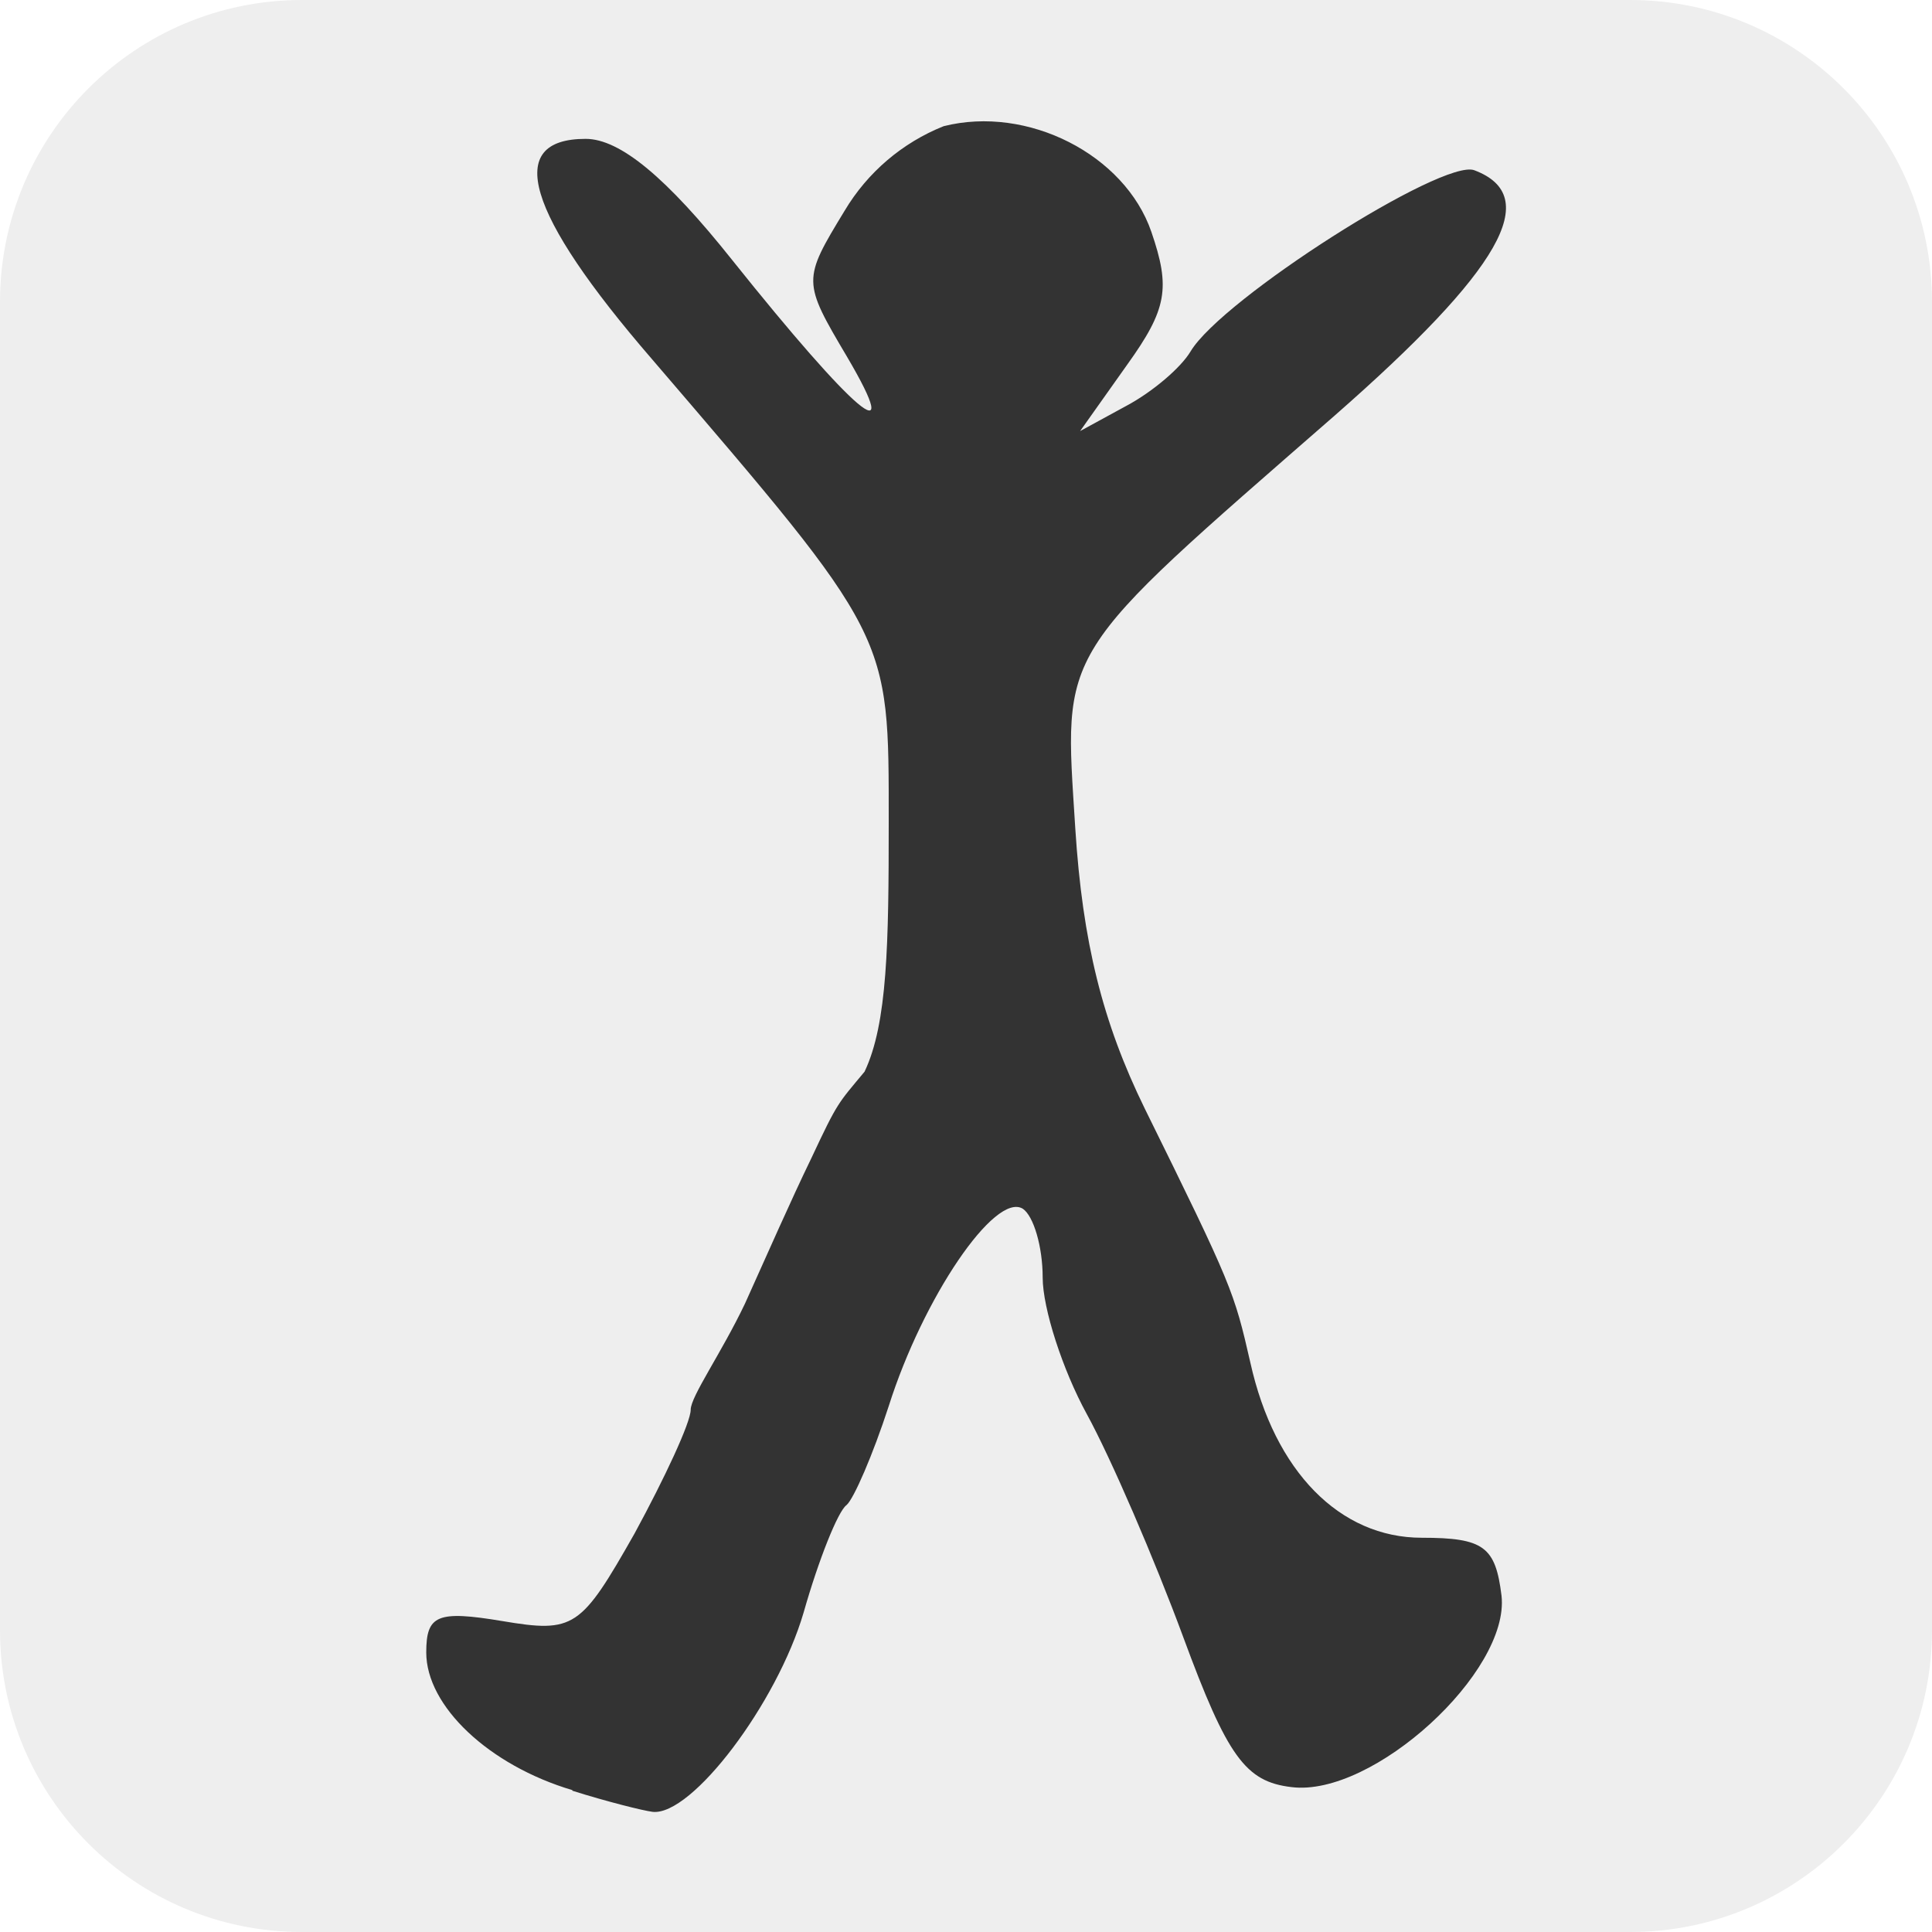
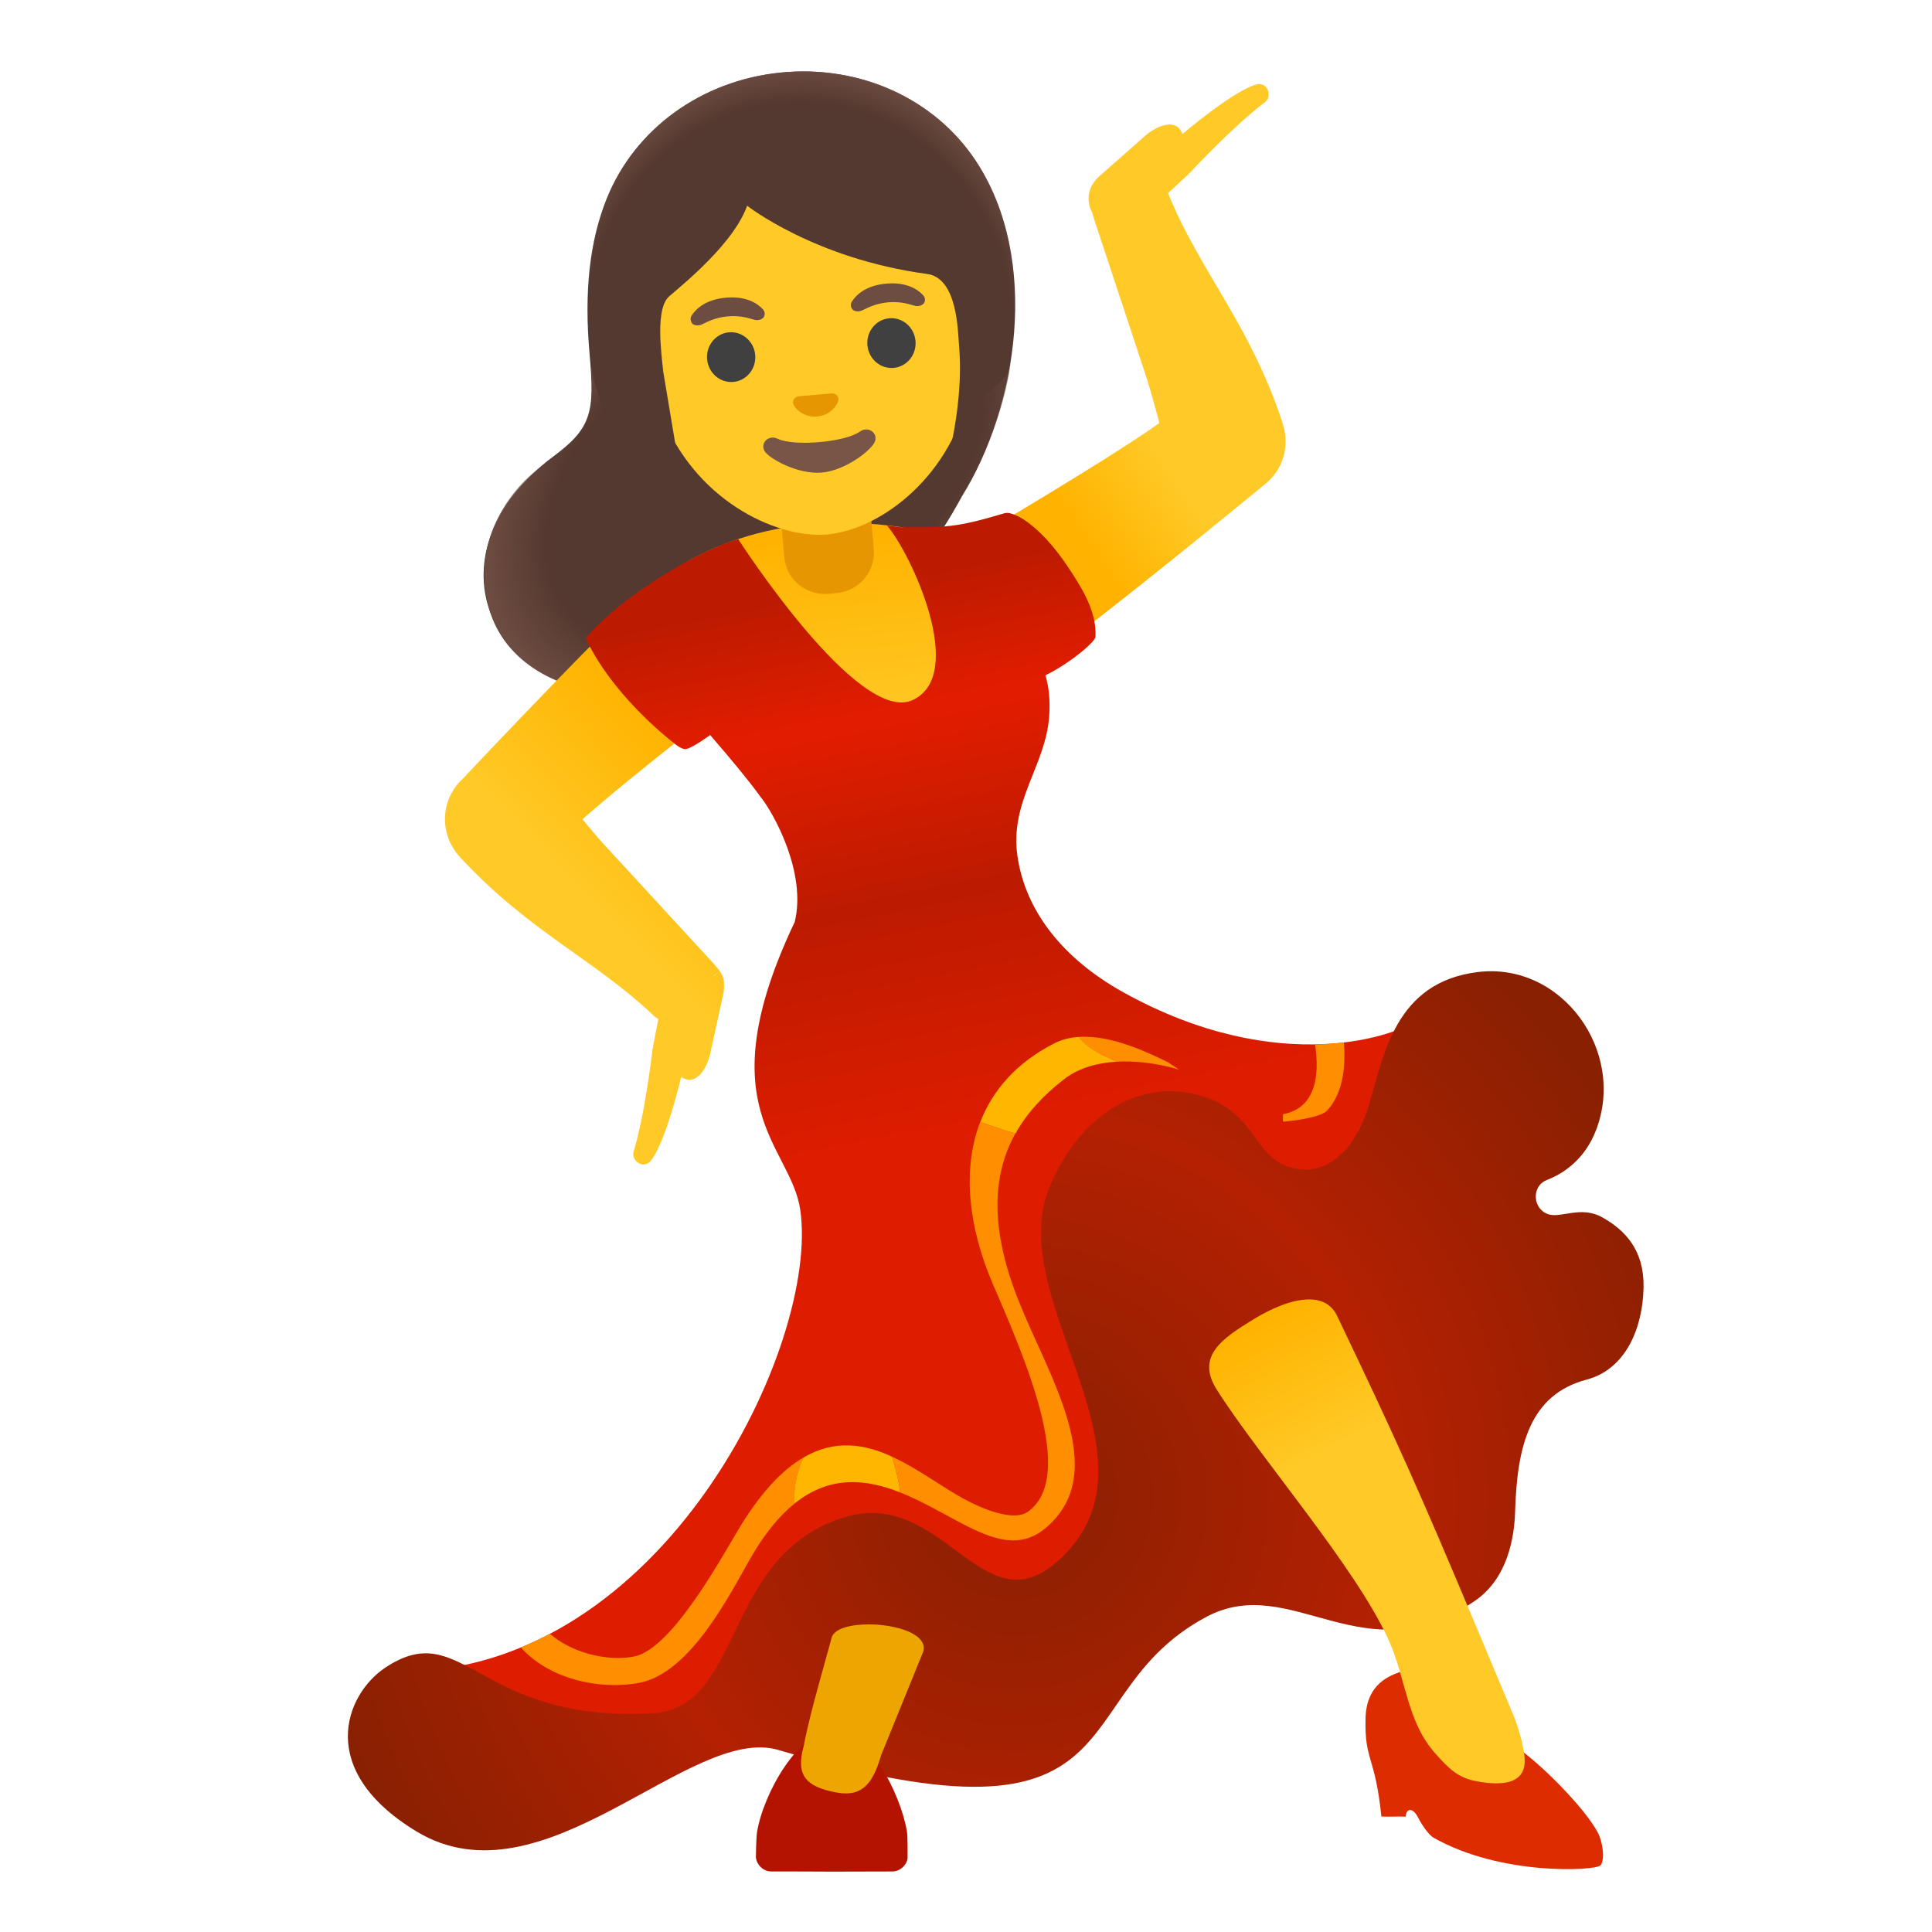
- <svg xmlns="http://www.w3.org/2000/svg" width="32" height="32" viewBox="0 0 32 32">
-   <rect width="32" height="32" rx="5" ry="5" fill="#eee" />
-   <path d="M9.48 29.65c-1.38-.41-2.42-1.39-2.42-2.28 0-.62.18-.7 1.26-.52 1.19.2 1.3.12 2.19-1.45.5-.92.93-1.84.93-2.05 0-.22.51-.94.9-1.76.37-.82.76-1.71 1.1-2.41.44-.94.44-.9.88-1.43.38-.8.4-2.12.4-4.13 0-3.13.05-3.04-3.92-7.67C8.7 3.52 8.35 2.3 9.7 2.3c.57 0 1.34.64 2.43 2.01 2.03 2.54 2.87 3.25 1.9 1.6-.74-1.25-.74-1.27-.04-2.42a3.36 3.36 0 0 1 1.64-1.4c1.39-.35 3 .47 3.44 1.75.32.93.26 1.28-.4 2.2l-.78 1.1.77-.42c.43-.23.9-.63 1.06-.9.52-.87 4.18-3.2 4.7-3 1.14.43.44 1.65-2.31 4.06-4.64 4.05-4.49 3.81-4.3 6.84.12 1.88.45 3.21 1.15 4.64 1.45 2.94 1.48 3.03 1.75 4.21.4 1.8 1.48 2.9 2.84 2.9 1.03 0 1.22.15 1.32.96.14 1.26-2.13 3.34-3.48 3.17-.76-.09-1.06-.5-1.79-2.48-.48-1.3-1.2-2.97-1.6-3.7-.4-.73-.73-1.75-.73-2.26s-.15-1.02-.33-1.14c-.46-.28-1.65 1.47-2.22 3.27-.26.8-.58 1.54-.7 1.64-.14.1-.46.9-.71 1.78-.44 1.5-1.85 3.37-2.5 3.3-.16-.02-.76-.17-1.33-.35z" fill="#333" />
+ <svg xmlns="http://www.w3.org/2000/svg" xmlns:xlink="http://www.w3.org/1999/xlink" viewBox="0 0 128 128" style="enable-background:new 0 0 128 128" xml:space="preserve">
+   <path style="fill:#543930" d="M64.65 10.66c-2.74-4.14-7.7-6.38-12.94-5.85-5.24.53-9.65 3.73-11.51 8.34-1.13 2.81-1.51 6.17-1.14 10.29.34 3.88.17 4.9-2.45 6.84-3.87 2.89-5.44 6.86-4.1 10.37 1.27 3.34 4.84 5.37 9.27 5.37.43 0 .87-.02 1.32-.06 9.36-.82 16.22-5.08 20.4-12.66.11-.19.19-.34.25-.45 3.65-5.88 5.22-15.66.9-22.19z" />
+   <radialGradient id="a" cx="50.336" cy="96.724" r="20.267" gradientTransform="matrix(-.84 .54 .35 .54 59.067 -48.072)" gradientUnits="userSpaceOnUse">
+     <stop offset=".782" style="stop-color:#6d4c41;stop-opacity:0" />
+     <stop offset="1" style="stop-color:#6d4c41" />
+   </radialGradient>
+   <path style="fill:url(#a)" d="M66.99 23.71c-.33 3.66-2.34 7.71-3.25 9.15-.06.11-.14.26-.25.45-4.18 7.58-11.04 11.84-20.4 12.66-.44.04-.88.06-1.31.06-4.44 0-8.14-1.98-9.27-5.37-1.54-4.62 1.39-8.31 3.18-9.62 2.75-2.01 3.85-2.98 3.46-6.89 2.24 14.84 27.2 3.32 27.74.23.04-.22.08-.45.1-.67z" />
+   <linearGradient id="b" gradientUnits="userSpaceOnUse" x1="57.038" y1="78.035" x2="55.712" y2="92.477" gradientTransform="matrix(1 0 0 -1 0 128)">
+     <stop offset=".074" style="stop-color:#ffca28" />
+     <stop offset="1" style="stop-color:#ffb300" />
+   </linearGradient>
+   <path style="fill:url(#b)" d="M68.44 33.74c-1.81 1.1-4.12 1.51-5.93 1.51-.61 0-1.17-.05-1.62-.13-1.83-.34-3.51-.48-5.05-.48-8.68 0-12.93 4.51-12.93 4.51l5.91 9.2c2.86.88 5.84 1.37 8.43 1.37 1.3 0 2.5-.12 3.55-.38 5.94-1.47 8.77-5.94 8.77-5.94l-1.13-9.66z" />
+   <linearGradient id="c" gradientUnits="userSpaceOnUse" x1="75.801" y1="103.969" x2="67.708" y2="98.574" gradientTransform="matrix(1 0 0 -1 0 128)">
+     <stop offset=".232" style="stop-color:#ffca28" />
+     <stop offset="1" style="stop-color:#ffb300" />
+   </linearGradient>
+   <path style="fill:url(#c)" d="M84.92 27.89h.01c-2.11-6.35-5.38-9.88-7.45-14.86-.03-.09-.06-.15-.09-.24.42-.38.87-.8 1.42-1.32 0 0 2.87-3.1 5.01-4.71.44-.34.23-1.19-.4-1.19h-.06c-1.49.29-5.02 3.31-5.02 3.31-.16-.46-.49-.63-.85-.63-.55 0-1.2.38-1.6.73l-3.05 2.69c-.84.74-.87 1.72-.47 2.43.03.14.07.29.13.46l3.38 10.22c.34 1.07.65 2.16.93 3.25-3.65 2.58-12.08 7.51-12.08 7.51S67.09 43 67.92 43h.05c1.08 0 2.98-.62 3.82-1.28 4.7-3.65 9.63-7.67 11.93-9.57l-.01.01c.59-.45 1.05-1.05 1.29-1.81.27-.84.21-1.69-.08-2.46z" />
+   <linearGradient id="d" gradientUnits="userSpaceOnUse" x1="37.269" y1="64.39" x2="48.432" y2="75.367" gradientTransform="matrix(1 0 0 -1 0 128)">
+     <stop offset=".232" style="stop-color:#ffca28" />
+     <stop offset="1" style="stop-color:#ffb300" />
+   </linearGradient>
+   <path style="fill:url(#d)" d="M47.75 64.44c-.01-.03-.03-.05-.05-.08l-.41.3c-.01-.01-.01-.01-.01-.02l.42-.28c-.03-.05-.06-.09-.1-.14a1.07 1.07 0 0 0-.14-.16c-.06-.08-.11-.14-.19-.23l-7.29-7.92c-.48-.53-.93-1.08-1.39-1.63 3.55-3.15 10.36-8.34 10.36-8.34S45.72 39 44.87 39h-.02c-1.07 0-2.9.93-3.66 1.7-4.2 4.22-8.57 8.8-10.61 10.98l.01-.03c-.52.52-.9 1.17-1.05 1.95-.22 1.2.17 2.35.93 3.18h-.01l.11.11c.01.01.02.03.04.04 4.48 4.8 8.68 6.59 12.58 10.25.14.14.28.25.43.34-.12.58-.25 1.23-.39 2.02 0 0-.48 4.19-1.25 6.76-.13.42.25.85.66.85.14 0 .28-.05.4-.16 1.03-1.11 2.09-5.64 2.09-5.64.19.13.38.19.55.19.72 0 1.22-1.02 1.37-1.72l.87-3.97c.05-.25.06-.48.04-.69.02-.22-.05-.46-.21-.72z" />
+   <linearGradient id="e" gradientUnits="userSpaceOnUse" x1="94.337" y1="60.937" x2="93.667" y2="60.491" gradientTransform="matrix(1 0 0 -1 0 128)">
+     <stop offset="0" style="stop-color:#bc1b00" />
+     <stop offset=".29" style="stop-color:#e31c00" />
+     <stop offset=".693" style="stop-color:#bc1b00" />
+     <stop offset=".914" style="stop-color:#dd1c00" />
+   </linearGradient>
+   <path style="fill:url(#e)" d="m94.05 67.05.02.39c.24-.21.24-.37-.02-.39z" />
+   <linearGradient id="f" gradientUnits="userSpaceOnUse" x1="50.577" y1="88.063" x2="58.64" y2="47.189" gradientTransform="matrix(1 0 0 -1 0 128)">
+     <stop offset="0" style="stop-color:#bc1b00" />
+     <stop offset=".213" style="stop-color:#e31c00" />
+     <stop offset=".507" style="stop-color:#bc1b00" />
+     <stop offset=".875" style="stop-color:#dd1c00" />
+   </linearGradient>
+   <path style="fill:url(#f)" d="M94.07 67.44c-1.27 1.15-9.31 4.05-19.65-1.7-4-2.22-6.48-5.38-7.01-9.01s1.85-5.97 2.1-9.25c.08-1.08-.02-1.98-.25-2.74 1.54-.74 3.31-2.2 3.32-2.56.07-1.47-.68-2.85-1.47-4.08-.85-1.33-1.81-2.61-3.08-3.54-.33-.24-1.07-.68-1.47-.56-3.34 1-3.97.93-6.89.93l-.9-.11c1.58 1.83 5.33 9.87 1.7 11.56S48.91 35.72 48.91 35.72c-2.46.68-7.59 3.63-10.03 6.47-.15.17.09.45.2.65 1.25 2.37 3.45 4.71 5.55 6.38.22.18.46.36.73.41.24.05 1.09-.5 1.69-.93 1.37 1.58 2.61 3.08 3.35 4.11.84 1.04 3.06 5.01 2.25 8.28-5.88 12.36-.26 14.76.37 19.07 1.29 8.85-9.04 30.6-26.54 30.6l8.25 4.75 15.67-1.03 8.66-7.45 11.9-1.78 4.2-8.61L79.33 85 94.5 75l-.43-7.56z" />
+   <defs>
+     <path id="g" d="M94.05 67.05c1.67.16-7.35 5.52-19.63-1.31-4-2.22-6.48-5.38-7.01-9.01s1.85-5.97 2.1-9.25c.41-5.28-3.55-6.24-5.53-8.54-1.98-2.29-4.36-4.58-4.36-4.58h-1.19c1.58 1.83 5.67 10.31 2.04 12.01S48.74 35.46 48.74 35.46l-1.44.42c-3.58 1.21-7.17 4.54-7.12 4.9.06.41 7.8 8.67 10.22 12.03.84 1.04 3.06 5.01 2.25 8.28-5.88 12.36-.26 14.76.37 19.07 1.29 8.85-9.04 30.6-26.54 30.6l8.25 4.75 15.67-1.03 8.66-7.45 11.9-1.78 4.2-8.61L79.33 85 94.5 75l-.45-7.95z" />
+   </defs>
+   <clipPath id="h">
+     <use xlink:href="#g" style="overflow:visible" />
+   </clipPath>
+   <g style="clip-path:url(#h)">
+     <path style="fill:#ff8f00" d="M53.22 96.57c-1.4.82-2.87 2.35-4.38 4.9-1.31 2.21-4.43 7.82-6.84 8.28-2.25.43-5.39-.61-6.52-2.67l-.48-.87-1.75.96.48.88c1.35 2.47 4.32 3.59 6.99 3.59.57 0 1.12-.05 1.64-.15 3.44-.66 6.07-6.02 7.37-8.27.96-1.66 1.93-2.82 2.92-3.61-.09-.97.12-2.02.57-3.04zM73.99 70.34c2.17-.12 4.13.53 4.13.53l-.75-.5c-1.17-.56-3.69-1.83-5.92-1.67.74.9 1.72 1.24 2.54 1.64zM65.75 85c2.01 4.69 5.68 12.84 2.33 15.17-.67.47-2.14.23-4.08-.79-1.49-.78-3.13-2.06-4.9-2.87.24.79.46 1.59.54 2.37 1.41.56 2.75 1.35 3.98 2 2.22 1.17 4 1.78 5.7.32 4.3-3.69.18-9.96-1.82-14.98-1.93-4.83-1.76-8.36-.23-11.12-.82-.23-1.59-.51-2.33-.77-1.24 3.23-.72 7.1.81 10.67z" />
+     <path style="fill:#ffb600" d="M70.5 71.5c1.02-.79 2.29-1.09 3.49-1.16-.83-.4-1.8-.74-2.53-1.64-.55.04-1.09.16-1.58.41-2.55 1.29-4.11 3.12-4.93 5.22.73.26 1.51.54 2.33.77.76-1.37 1.86-2.55 3.22-3.6zM53.22 96.57c-.46 1.02-.66 2.08-.58 3.04 2.36-1.89 4.76-1.62 7-.73-.09-.78-.3-1.58-.54-2.37-1.82-.84-3.78-1.17-5.88.06z" />
+   </g>
+   <defs>
+     <path id="i" d="M94.05 67.05c1.67.16-7.35 5.52-19.63-1.31-4-2.22-6.48-5.38-7.01-9.01s1.85-5.97 2.1-9.25c.41-5.28-3.55-6.24-5.53-8.54-1.98-2.29-4.36-4.58-4.36-4.58h-1.19c1.58 1.83 5.67 10.31 2.04 12.01S48.74 35.46 48.74 35.46l-1.44.42c-3.58 1.21-7.17 4.54-7.12 4.9.06.41 7.8 8.67 10.22 12.03.84 1.04 3.06 5.01 2.25 8.28-5.88 12.36-.26 14.76.37 19.07 1.29 8.85-9.04 30.6-26.54 30.6l8.25 4.75 15.67-1.03 8.66-7.45 11.9-1.78 4.2-8.61L79.33 85 94.5 75l-.45-7.95z" />
+   </defs>
+   <clipPath id="j">
+     <use xlink:href="#i" style="overflow:visible" />
+   </clipPath>
+   <g style="clip-path:url(#j)">
+     <path style="fill:#ff8f00" d="M85 74.31v-.49c3.07-.57 2.12-4.61 2.01-5.28l1.91-.34c.06.37.66 3.62-1.01 5.39-.48.51-2.91.75-2.91.72z" />
+   </g>
+   <radialGradient id="k" cx="67.245" cy="-633.194" r="47.355" gradientTransform="matrix(1 0 0 -1 0 -534)" gradientUnits="userSpaceOnUse">
+     <stop offset="0" style="stop-color:#892002" />
+     <stop offset=".537" style="stop-color:#b42002" />
+     <stop offset="1" style="stop-color:#892002" />
+   </radialGradient>
+   <path style="fill:url(#k)" d="M97.91 64.4c5.55-.68 9.85 5.23 7.83 10.48-.67 1.73-1.9 2.77-3.24 3.29-.01.01-.03.01-.04.02-1.03.42-.91 1.96.16 2.27.81.24 2.14-.58 3.51.18 1.56.86 2.8 2.2 2.76 4.64-.05 2.76-1.21 5.44-3.76 6.12-3.81 1-4.62 4.45-4.75 8.74-.05 1.72-.49 4.42-2.65 5.91-7.39 5.11-12.17-1.95-17.82 1.08-9.77 5.23-3.73 16.1-28.34 8.81-5.86-1.73-15.57 10.5-23.99 5.39-6.7-4.07-4.69-9.06-2.09-10.82 5.22-3.51 6.08 3.65 17.75 3 6.06-.34 4.6-10.55 12.75-13 6.43-1.93 9.08 7.28 14 3 7.75-6.75-3.5-17.25-.5-24.75 1.86-4.66 5.75-7.25 9.75-6.25s3.67 4.08 6.25 4.83c2.83.83 4.56-1.95 5.17-4 1.02-3.43 1.75-8.26 7.25-8.94z" />
+   <path style="fill:#dd2c00" d="M100.23 115.59c1.62 1.02 4.79 4.18 5.66 5.88.25.49.48 1.68.15 2.11-.28.36-6.55.73-11.05-1.82-.39-.22-.89-1.04-1.05-1.36-.3-.6-.75-.67-.82-.04-.59-.03-1.01.02-1.6-.01-.42-4.09-1.12-3.64-1.05-6.51.06-2.33 1.66-2.83 2.29-3.07.1-.04 5.08 3.06 7.47 4.82z" />
+   <linearGradient id="l" gradientUnits="userSpaceOnUse" x1="83.441" y1="40.549" x2="95.348" y2="18.13" gradientTransform="matrix(1 0 0 -1 0 128)">
+     <stop offset="0" style="stop-color:#ffb300" />
+     <stop offset=".401" style="stop-color:#ffca28" />
+   </linearGradient>
+   <path style="fill:url(#l)" d="M100.27 113.64c-.88-2.1-1.77-4.21-2.65-6.31-3.5-8.34-5.11-11.96-9.02-20.12-.37-.81-1.06-1.12-1.87-1.12-1.14 0-2.53.61-3.67 1.31-2.03 1.25-3.86 2.42-2.45 4.66 2.83 4.47 9.18 11.73 11.37 16.55 1.2 2.64 1.2 5.43 3.13 7.58.86.96 1.48 1.61 2.75 1.83.43.08.87.13 1.28.13.92 0 1.69-.27 1.85-1.15.15-.81-.4-2.6-.72-3.36z" />
+   <path style="fill:#b41301" d="M60.09 121.36c-.42-2.54-2.56-6.71-4.87-6.71s-4.64 4.17-5.06 6.71c-.06.34-.08 1.44-.08 1.71 0 .01.01.02.01.02.02.38.43.9 1.01.9 1.4 0 2.71 0 4.01.01 1.3 0 2.61-.01 4.01-.01.61 0 1.03-.57 1.01-.95v-.01c0-.26.01-1.34-.04-1.67z" />
+   <path style="fill:#eda600" d="M57.55 107.62c-1.21 0-2.29.28-2.45.88-.37 1.41-1.47 5.1-1.84 7.13-.57 2 .13 2.75 2.17 3.13.22.04.42.06.61.06 1.33 0 1.89-1.01 2.34-2.54l2.78-6.84c.36-1.17-1.77-1.82-3.61-1.82z" />
+   <path style="fill:#e59600" d="m57.61 33.13-5.94.52.29 3.26c.12 1.39 1.3 2.44 2.69 2.44.08 0 .16 0 .24-.01l.54-.05a2.69 2.69 0 0 0 2.46-2.91l-.28-3.25z" />
+   <path style="fill:#ffca28" d="M64.5 21.29c-.74-8.35-5.72-12.14-11-12.14-.32 0-.65.01-.98.04-5.62.49-10.46 5.13-9.68 13.99.62 7.13 5.41 10.95 9.37 11.97.73.19 1.43.28 2.07.28.18 0 .36-.01.54-.02.78-.07 1.65-.31 2.54-.71 3.72-1.69 7.76-6.29 7.14-13.41z" />
+   <path style="fill:#e59600" d="M52.77 26.3c.03-.02.07-.03.1-.04l2.28-.2c.04 0 .07.01.11.02.21.07.35.27.27.51s-.48.92-1.39 1c-.92.08-1.43-.52-1.54-.74-.13-.22-.03-.45.17-.55z" />
+   <ellipse transform="rotate(-4.997 59.065 22.722)" style="fill:#404040" cx="59.06" cy="22.73" rx="1.6" ry="1.65" />
+   <ellipse transform="rotate(-4.997 48.444 23.654)" style="fill:#404040" cx="48.44" cy="23.66" rx="1.6" ry="1.65" />
+   <path style="fill:#6d4c41" d="M56.44 19.98c.27-.43.92-1.07 2.28-1.19s2.11.4 2.45.78c.15.17.13.37.05.51-.08.12-.32.25-.61.18s-.86-.31-1.78-.23c-.92.09-1.44.42-1.72.54-.27.12-.54.04-.63-.07a.43.43 0 0 1-.04-.52zM45.82 20.91c.27-.43.92-1.07 2.28-1.19s2.11.4 2.45.78c.15.17.13.37.05.51-.08.12-.32.25-.61.18s-.86-.31-1.78-.23c-.92.09-1.44.42-1.72.54-.27.12-.54.04-.63-.07-.1-.13-.16-.34-.04-.52z" />
+   <path style="fill:#795548" d="M51.53 29.07c1.08.52 4.45.23 5.43-.47.56-.4 1.21.08 1.01.64-.19.55-1.93 1.93-3.52 2.07s-3.51-.93-3.8-1.43c-.29-.52.26-1.11.88-.81z" />
+   <path style="fill:#543930" d="M40.57 27.54c.47-5.01-.18-6.73-.04-8.56.12-1.55.62-11.75 11.72-12.72C64.94 5.15 65.67 16.8 65.67 16.8l.31 4.15s-.09 2.48-1.19 5.48c-1.11 3.01-1.98 4.13-1.68 2.62.33-1.67.62-3.95.43-6.12-.08-.95-.09-4.51-2.12-4.78-7.45-1-11.92-4.52-11.92-4.52-.87 2.44-4.03 5.03-5.16 6-.93.8-.53 3.73-.4 4.98l.95 5.69c-1.26-.66-3.57-1.5-4.32-2.76z" />
+   <radialGradient id="m" cx="52.678" cy="105.826" r="17.741" gradientTransform="matrix(0 1 .92 0 -44.385 -30.503)" gradientUnits="userSpaceOnUse">
+     <stop offset=".869" style="stop-color:#6d4c41;stop-opacity:0" />
+     <stop offset="1" style="stop-color:#6d4c41" />
+   </radialGradient>
+   <path style="fill:url(#m)" d="M67 23.66c0 .02 0 .03-.01.05-.02.22-.06.45-.1.67-.54 3.09-25.5 14.61-27.74-.23-.04-.23-.07-.47-.09-.71-.01-.09-.02-.18-.02-.26-.02-.17-.03-.33-.03-.49-.3-3.77.13-6.9 1.2-9.54 1.85-4.61 6.26-7.81 11.5-8.34s10.19 1.71 12.94 5.85c2.46 3.72 3.01 8.49 2.35 13z" />
</svg>
